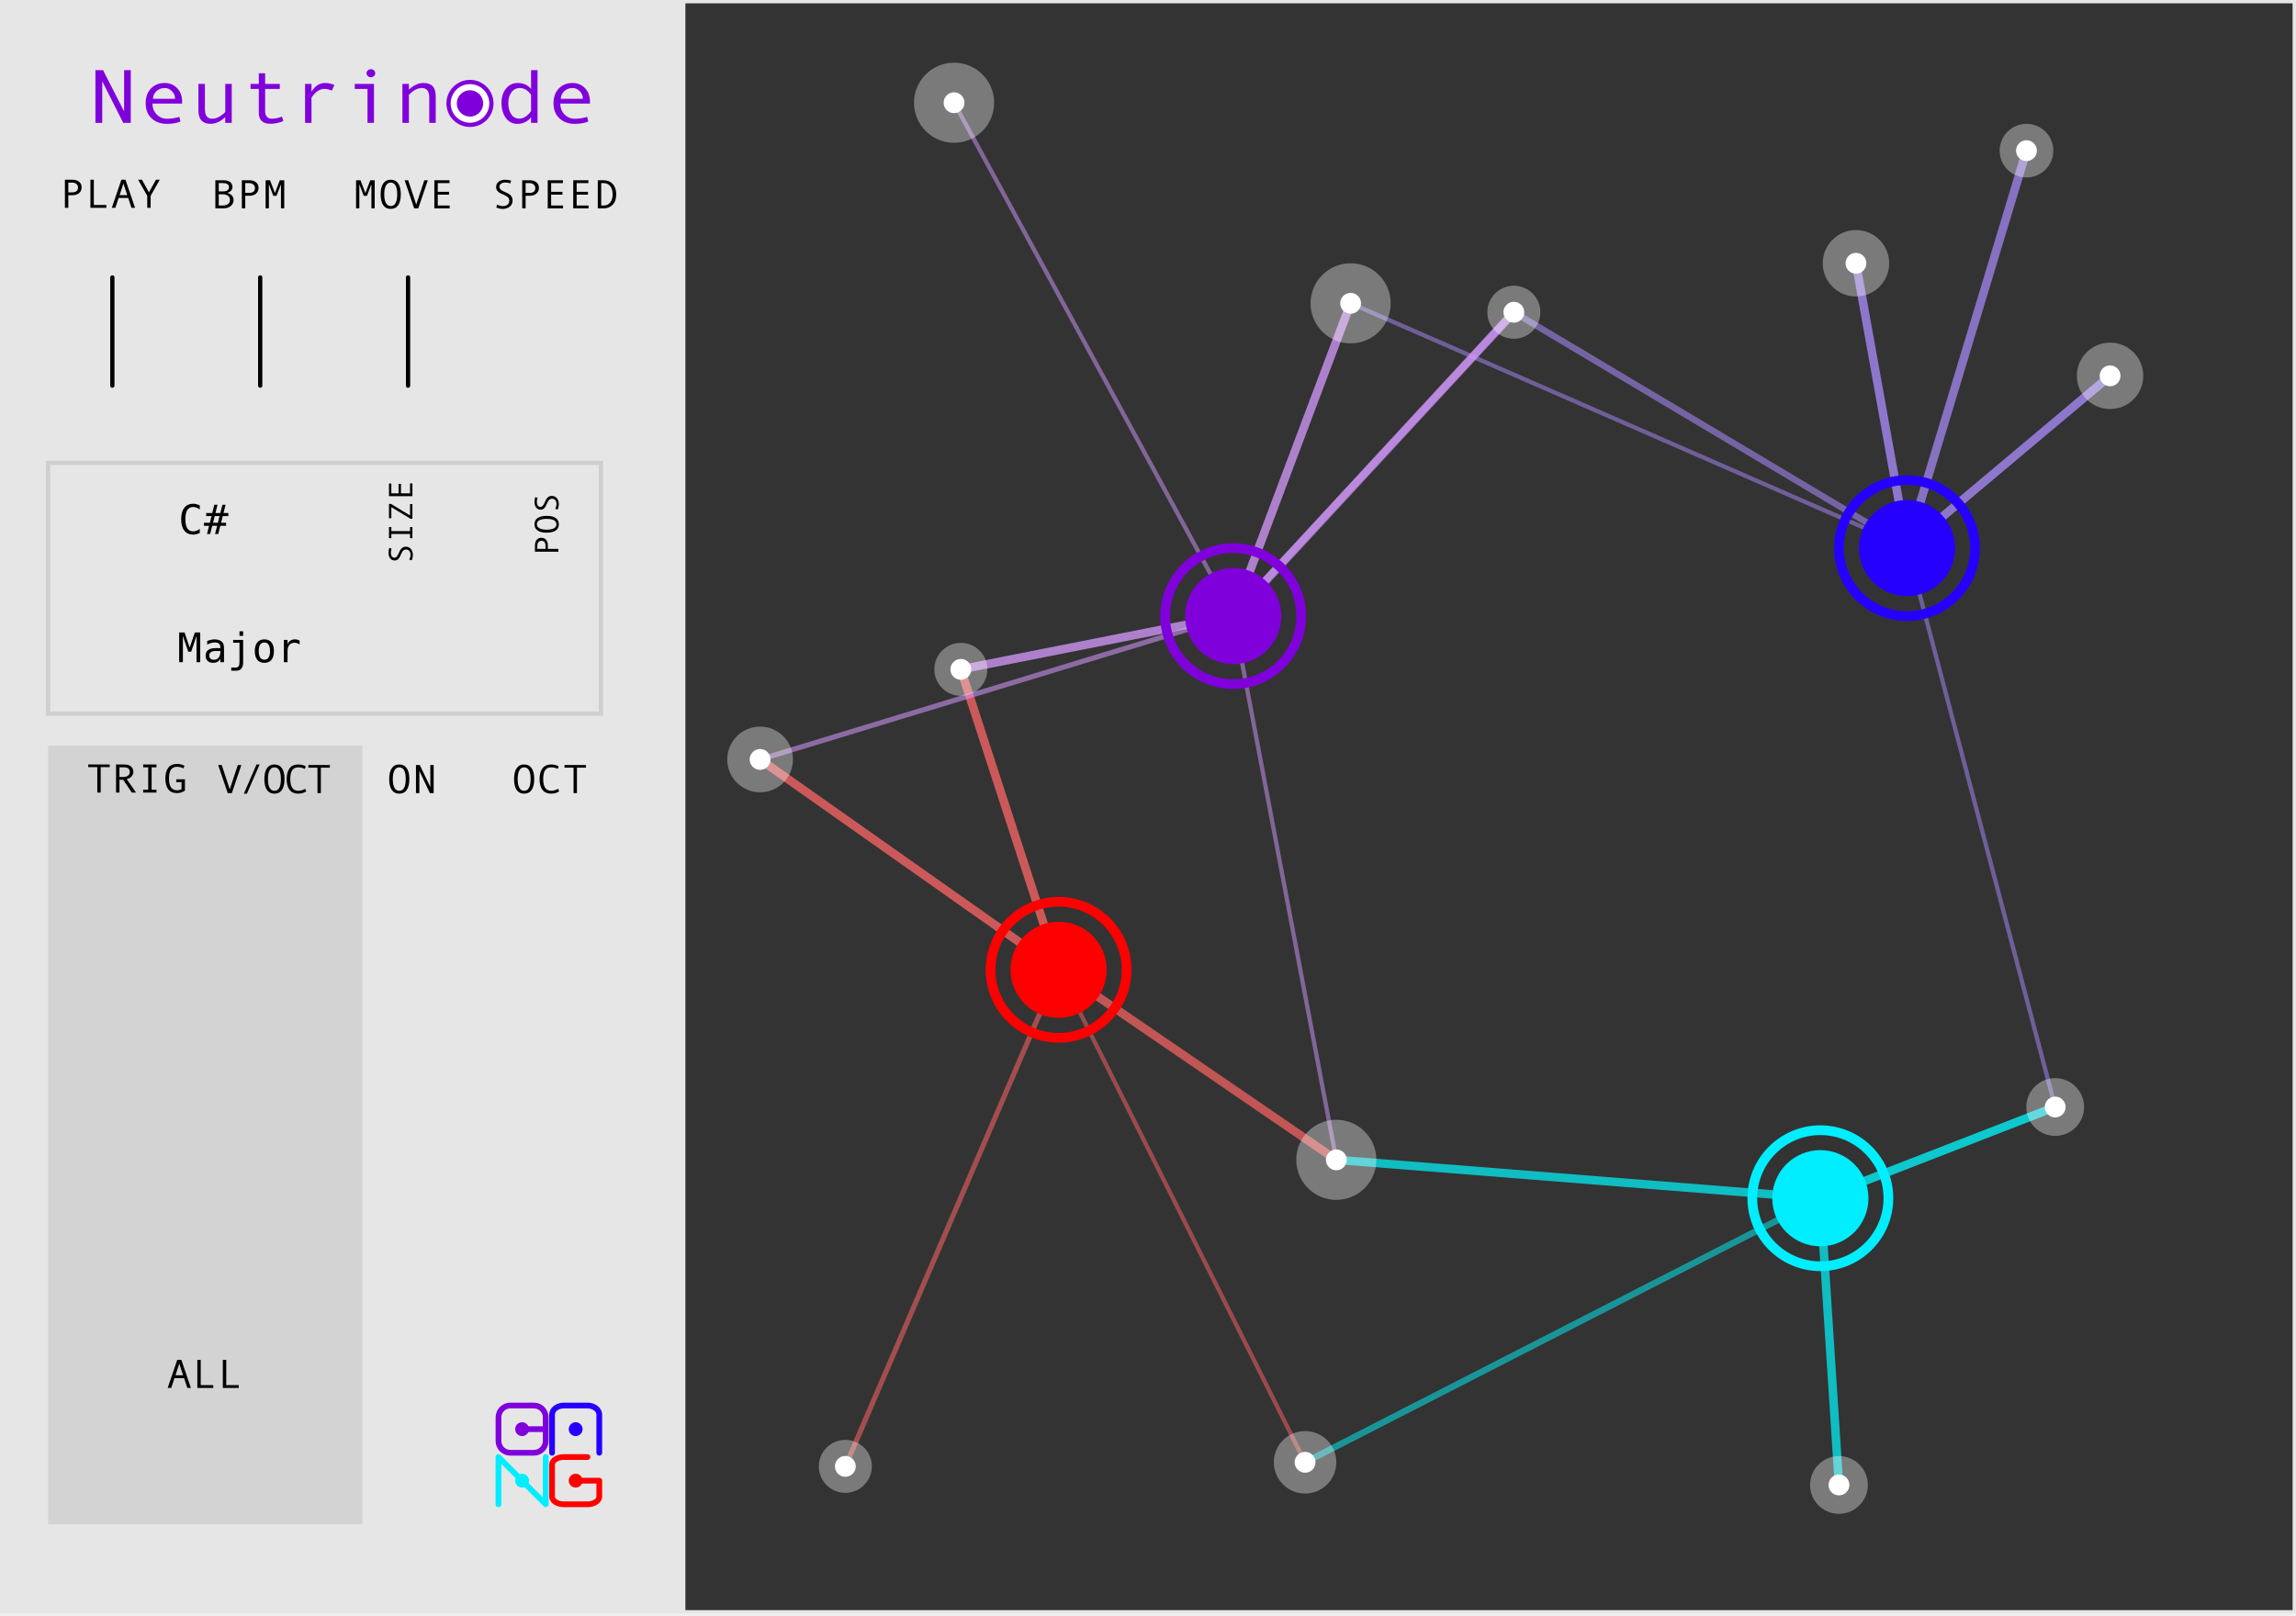
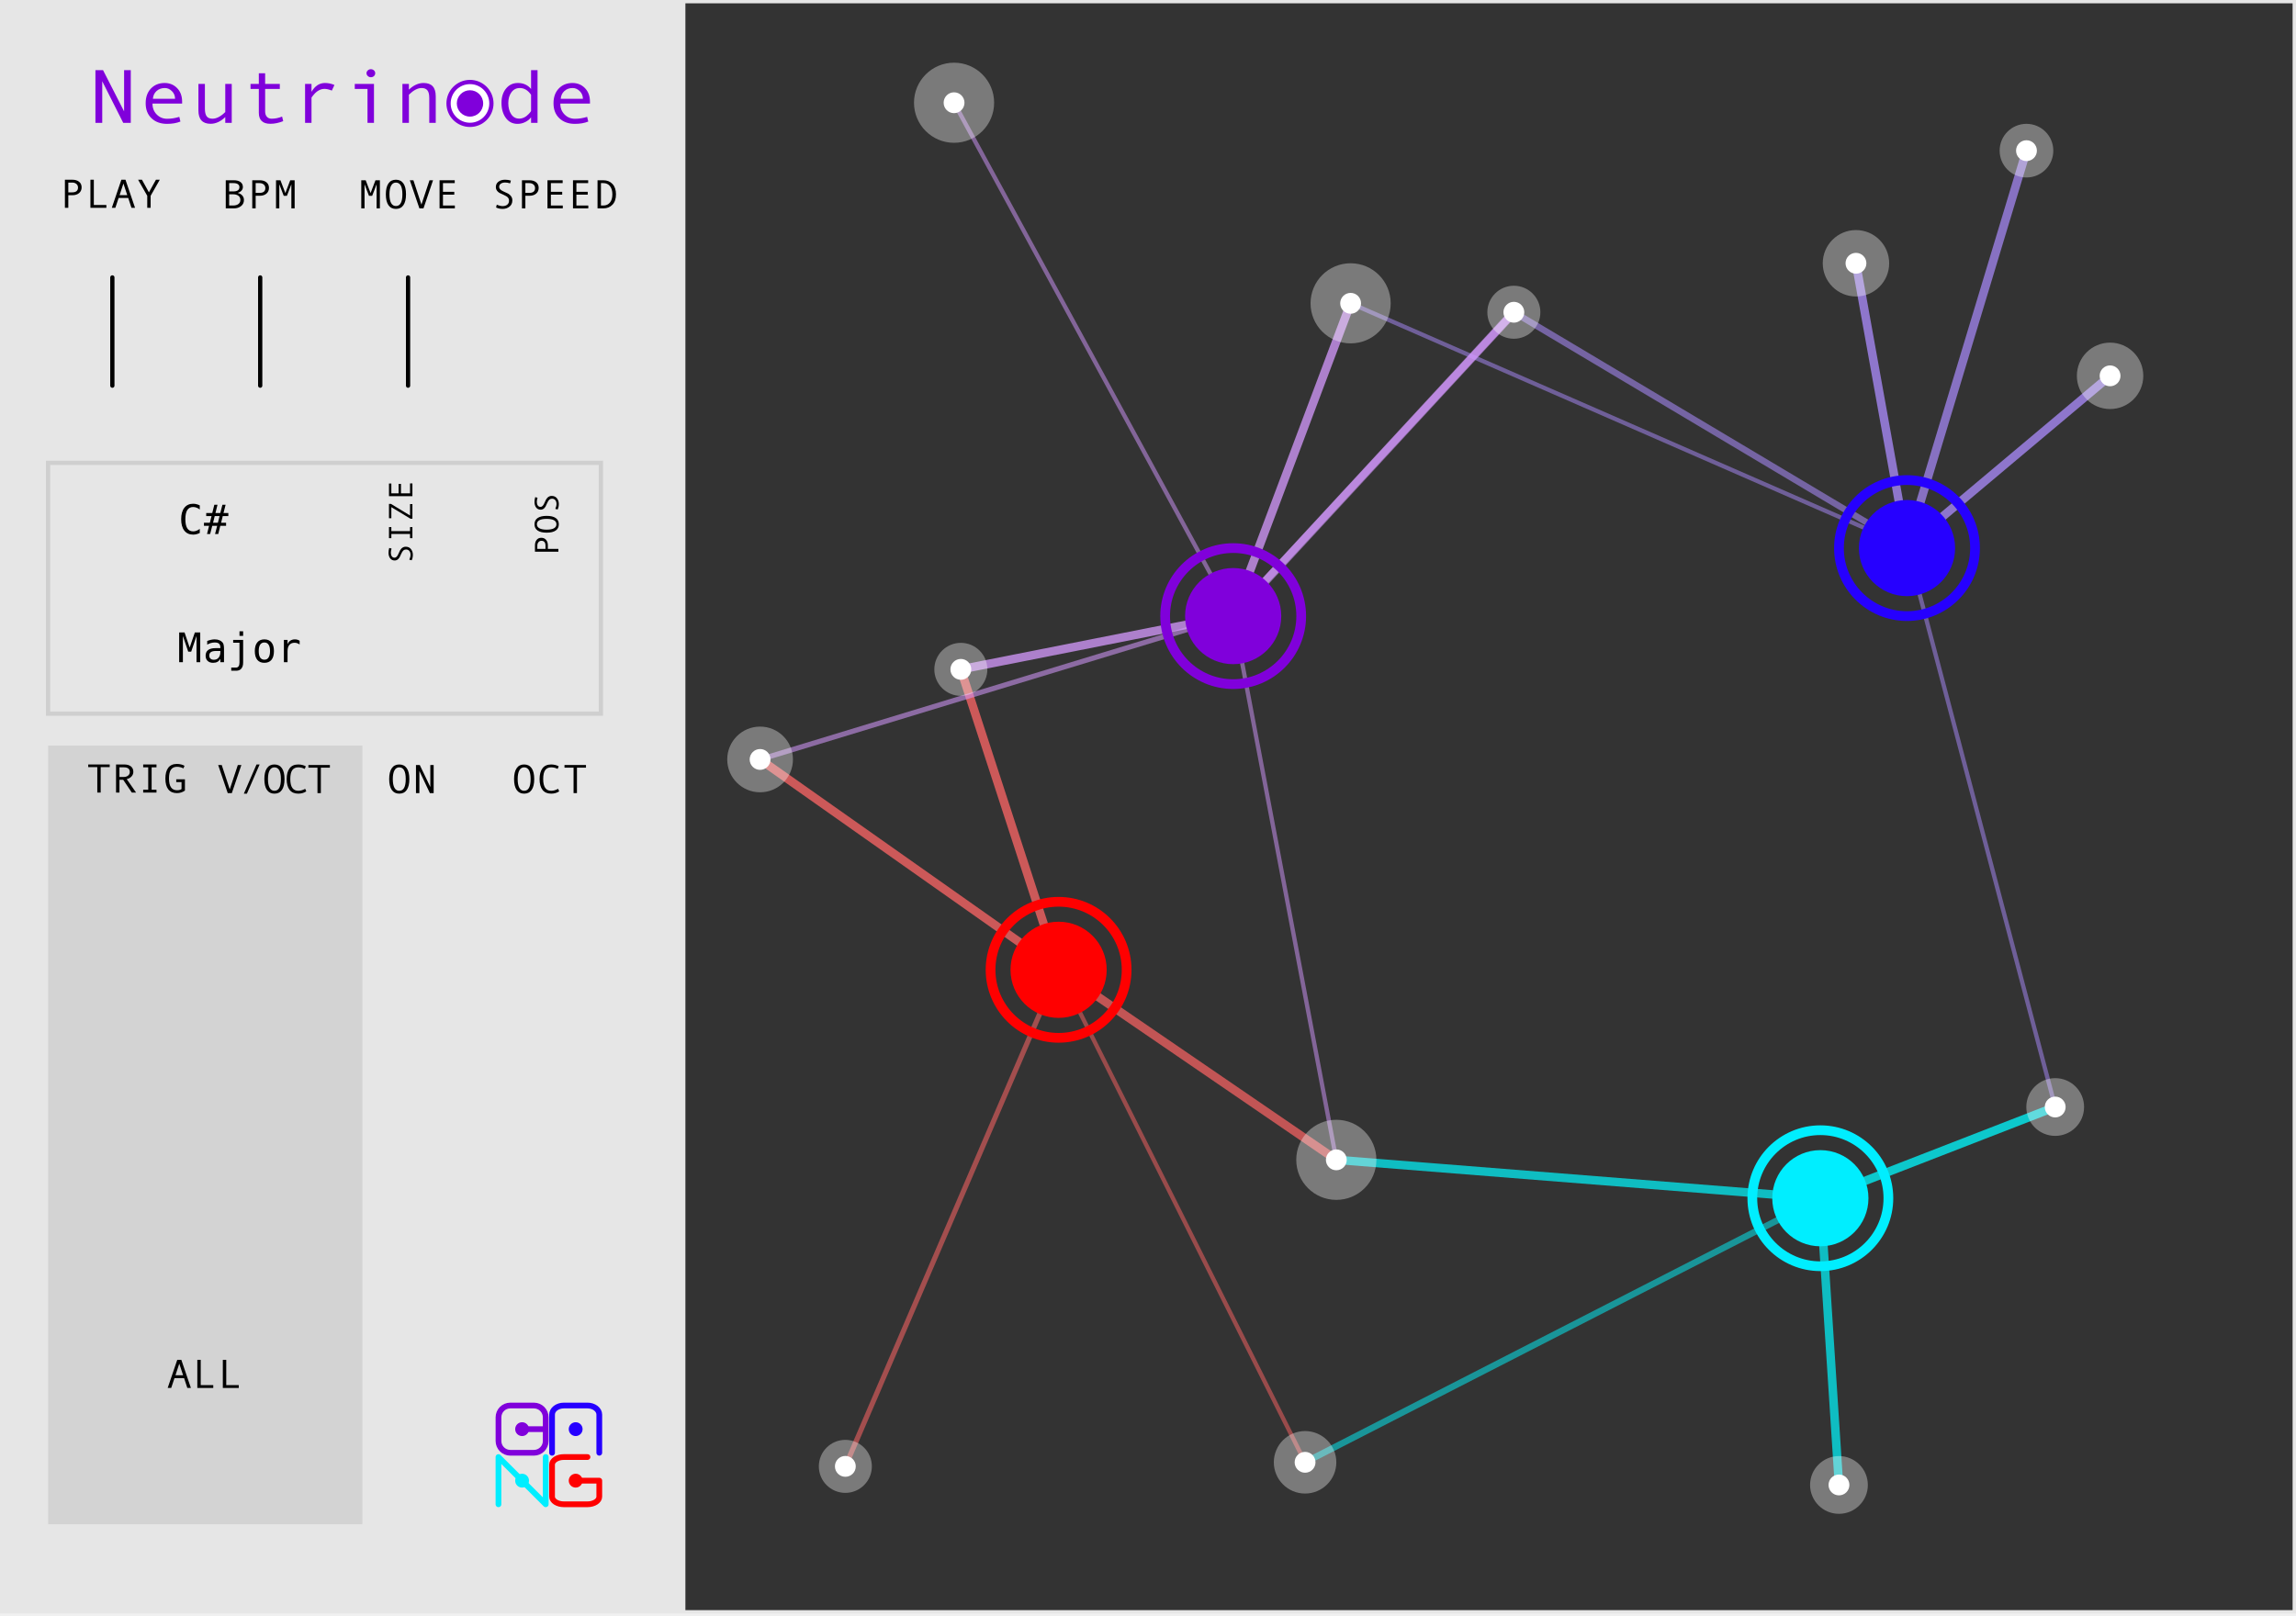
<svg xmlns="http://www.w3.org/2000/svg" width="100%" height="100%" viewBox="0 0 540 380" version="1.1" xml:space="preserve" style="fill-rule:evenodd;clip-rule:evenodd;stroke-linecap:round;stroke-linejoin:round;stroke-miterlimit:1.5;">
  <rect id="Neutrinode" x="0" y="0" width="540" height="379.559" style="fill:none;" />
  <clipPath id="_clip1">
    <rect x="0" y="0" width="540" height="379.559" />
  </clipPath>
  <g clip-path="url(#_clip1)">
    <g id="Layer1">
      <rect id="background" x="-9.15" y="-7.016" width="557.155" height="393.592" style="fill:#e6e6e6;" />
-       <path d="M548.005,-7.016l-557.155,-0l-0,393.591l557.155,0l-0,-393.591Zm-556.155,1l-0,391.591l555.155,0l-0,-391.591l-555.155,-0Z" style="fill:#646464;" />
+       <path d="M548.005,-7.016l-557.155,-0l-0,393.591l557.155,0l-0,-393.591Zm-1,1l-0,391.591c-0,0 -555.155,0 -555.155,0c-0,-21.136 -0,-370.455 -0,-391.591l555.155,-0Z" style="fill:#646464;" />
      <rect id="rect" x="161.2" y="0.78" width="378" height="378" style="fill:#333;" />
      <rect x="11.307" y="175.39" width="73.932" height="183.181" style="fill:#282828;fill-opacity:0.1;" />
      <g>
        <path d="M30.757,28.901l-1.775,-0l-4.937,-9.791l0,9.791l-1.6,-0l0,-12.402l1.786,0l4.956,9.703l-0,-9.703l1.57,0l0,12.402Z" style="fill:#8000db;fill-rule:nonzero;" />
        <path d="M42.835,24.365l-6.975,0c-0,1.038 0.333,1.893 1,2.567c0.666,0.674 1.484,1.011 2.453,1.011c0.924,-0 1.877,-0.15 2.859,-0.449l0.263,1.099c-0.897,0.363 -1.945,0.545 -3.141,0.545c-1.509,-0 -2.725,-0.437 -3.649,-1.31c-0.924,-0.873 -1.385,-2.05 -1.385,-3.533c-0,-1.453 0.414,-2.612 1.244,-3.476c0.829,-0.864 1.9,-1.296 3.214,-1.296c1.171,-0 2.15,0.401 2.937,1.204c0.787,0.803 1.18,1.872 1.18,3.208l0,0.43Zm-1.658,-1.116c-0,-0.715 -0.248,-1.317 -0.742,-1.806c-0.494,-0.489 -1.047,-0.734 -1.658,-0.734c-0.787,0 -1.439,0.235 -1.956,0.703c-0.517,0.469 -0.805,1.081 -0.864,1.837l5.22,0Z" style="fill:#8000db;fill-rule:nonzero;" />
        <path d="M54.503,28.901l-1.522,-0l0,-1.354c-1.092,1.049 -2.244,1.573 -3.453,1.573c-1.906,0 -2.859,-1.04 -2.859,-3.12l0,-6.258l1.522,0l0,5.863c0,0.779 0.137,1.361 0.41,1.744c0.273,0.384 0.735,0.576 1.385,0.576c0.93,0 1.929,-0.521 2.995,-1.564l0,-6.619l1.522,0l0,9.159Z" style="fill:#8000db;fill-rule:nonzero;" />
        <path d="M66.61,28.488c-1.021,0.421 -2.026,0.632 -3.014,0.632c-1.815,0 -2.722,-0.864 -2.722,-2.592l-0,-5.599l-1.952,-0l0,-1.187l1.952,0l-0,-2.504l1.483,-0l-0,2.504l3.453,0l0,1.187l-3.453,-0l-0,5.238c-0,0.557 0.136,0.989 0.409,1.297c0.273,0.307 0.644,0.461 1.112,0.461c0.833,0 1.656,-0.167 2.469,-0.501l0.263,1.064Z" style="fill:#8000db;fill-rule:nonzero;" />
        <path d="M78.659,19.989l-0.615,1.318c-0.67,-0.264 -1.249,-0.396 -1.737,-0.396c-0.448,0 -0.887,0.116 -1.317,0.348c-0.429,0.231 -0.824,0.562 -1.185,0.993c-0.361,0.43 -0.541,0.672 -0.541,0.725l-0,5.924l-1.513,-0l0,-9.159l1.513,0l-0,1.855c0.813,-1.383 1.866,-2.074 3.16,-2.074c0.768,-0 1.513,0.155 2.235,0.466Z" style="fill:#8000db;fill-rule:nonzero;" />
        <path d="M87.214,16.28c0.287,-0 0.531,0.092 0.732,0.276c0.202,0.185 0.303,0.406 0.303,0.664c-0,0.269 -0.1,0.495 -0.298,0.677c-0.198,0.181 -0.444,0.272 -0.737,0.272c-0.266,0 -0.502,-0.095 -0.707,-0.285c-0.205,-0.191 -0.307,-0.412 -0.307,-0.664c-0,-0.252 0.102,-0.472 0.307,-0.659c0.205,-0.188 0.441,-0.281 0.707,-0.281Zm0.742,12.621l-1.522,-0l0,-7.972l-2.995,-0l-0,-1.187l4.517,0l-0,9.159Z" style="fill:#8000db;fill-rule:nonzero;" />
        <path d="M102.482,28.901l-1.522,-0l0,-5.871c0,-0.815 -0.144,-1.405 -0.434,-1.771c-0.289,-0.367 -0.743,-0.55 -1.361,-0.55c-0.93,0 -1.928,0.522 -2.995,1.565l0,6.627l-1.522,-0l0,-9.159l1.522,0l0,1.345c1.093,-1.043 2.244,-1.564 3.454,-1.564c1.906,-0 2.858,1.037 2.858,3.111l0,6.267Z" style="fill:#8000db;fill-rule:nonzero;" />
        <path d="M110.531,19.523c1.398,-0 2.51,0.439 3.336,1.318c0.826,0.879 1.239,2.036 1.239,3.472c0,1.447 -0.413,2.613 -1.239,3.498c-0.826,0.885 -1.938,1.327 -3.336,1.327c-1.405,-0 -2.519,-0.441 -3.341,-1.323c-0.823,-0.882 -1.235,-2.049 -1.235,-3.502c0,-1.442 0.413,-2.6 1.239,-3.476c0.826,-0.876 1.939,-1.314 3.337,-1.314Zm-0,8.42c0.924,-0 1.652,-0.352 2.185,-1.055c0.534,-0.703 0.8,-1.556 0.8,-2.558c0,-1.054 -0.263,-1.922 -0.79,-2.601c-0.527,-0.68 -1.258,-1.02 -2.195,-1.02c-0.943,0 -1.675,0.336 -2.195,1.007c-0.52,0.67 -0.781,1.542 -0.781,2.614c0,1.02 0.264,1.877 0.791,2.571c0.526,0.694 1.255,1.042 2.185,1.042Z" style="fill:#8000db;fill-rule:nonzero;" />
        <path d="M126.423,28.901l-1.522,-0l0,-1.319c-0.312,0.451 -0.759,0.824 -1.341,1.116c-0.582,0.293 -1.195,0.44 -1.839,0.44c-1.164,-0 -2.085,-0.467 -2.761,-1.402c-0.676,-0.934 -1.015,-2.12 -1.015,-3.555c0,-1.342 0.353,-2.454 1.059,-3.336c0.706,-0.881 1.641,-1.322 2.805,-1.322c1.281,-0 2.312,0.468 3.092,1.406l0,-4.43l1.522,0l0,12.402Zm-1.522,-2.804l0,-3.806c-0.728,-1.054 -1.606,-1.582 -2.634,-1.582c-0.839,0 -1.502,0.336 -1.99,1.007c-0.488,0.67 -0.732,1.519 -0.732,2.544c0,1.055 0.23,1.926 0.688,2.615c0.459,0.688 1.088,1.032 1.888,1.032c0.384,0 0.771,-0.093 1.161,-0.281c0.39,-0.187 0.758,-0.469 1.102,-0.844c0.345,-0.375 0.517,-0.603 0.517,-0.685Z" style="fill:#8000db;fill-rule:nonzero;" />
        <path d="M138.755,24.365l-6.976,0c0,1.038 0.334,1.893 1,2.567c0.667,0.674 1.485,1.011 2.454,1.011c0.923,-0 1.876,-0.15 2.858,-0.449l0.264,1.099c-0.898,0.363 -1.945,0.545 -3.142,0.545c-1.509,-0 -2.725,-0.437 -3.648,-1.31c-0.924,-0.873 -1.386,-2.05 -1.386,-3.533c0,-1.453 0.415,-2.612 1.244,-3.476c0.829,-0.864 1.901,-1.296 3.215,-1.296c1.17,-0 2.149,0.401 2.936,1.204c0.787,0.803 1.181,1.872 1.181,3.208l-0,0.43Zm-1.659,-1.116c0,-0.715 -0.247,-1.317 -0.741,-1.806c-0.495,-0.489 -1.047,-0.734 -1.659,-0.734c-0.787,0 -1.439,0.235 -1.956,0.703c-0.517,0.469 -0.805,1.081 -0.863,1.837l5.219,0Z" style="fill:#8000db;fill-rule:nonzero;" />
        <g id="TinyPurpleButton">
          <circle id="PurpleButton" cx="110.536" cy="24.33" r="5.04" style="fill:#fff;stroke:#8000db;stroke-width:1px;" />
          <circle id="PurpleButton1" cx="110.536" cy="24.33" r="3.1" style="fill:#8000db;" />
        </g>
      </g>
      <g>
        <path d="M93.902,179.84c0.771,-0 1.36,0.293 1.765,0.878c0.405,0.586 0.608,1.438 0.608,2.556c-0,1.113 -0.202,1.962 -0.606,2.549c-0.403,0.588 -0.992,0.881 -1.767,0.881c-0.768,0 -1.355,-0.292 -1.76,-0.878c-0.406,-0.586 -0.608,-1.436 -0.608,-2.552c-0,-1.115 0.202,-1.966 0.605,-2.553c0.404,-0.587 0.991,-0.881 1.763,-0.881Zm-0,6.19c1.015,-0 1.523,-0.919 1.523,-2.756c0,-1.839 -0.508,-2.759 -1.523,-2.759c-0.495,-0 -0.872,0.238 -1.131,0.714c-0.258,0.477 -0.388,1.158 -0.388,2.045c0,0.897 0.129,1.58 0.386,2.05c0.257,0.471 0.635,0.706 1.133,0.706Z" style="fill-rule:nonzero;" />
        <path d="M101.993,186.578l-0.889,-0l-2.471,-5.22l0,5.22l-0.8,-0l-0,-6.612l0.893,0l2.481,5.173l-0,-5.173l0.786,0l-0,6.612Z" style="fill-rule:nonzero;" />
      </g>
      <g>
        <path d="M44.899,326.513l-0.839,-0l-0.762,-2.315l-2.261,0l-0.771,2.315l-0.83,-0l2.251,-6.611l0.961,-0l2.251,6.611Zm-1.831,-2.985l-0.903,-2.736l-0.898,2.736l1.801,0Z" style="fill-rule:nonzero;" />
        <path d="M50.158,326.513l-3.75,-0l0,-6.611l0.801,-0l-0,5.941l2.949,-0l0,0.67Z" style="fill-rule:nonzero;" />
        <path d="M56.159,326.513l-3.75,-0l0,-6.611l0.801,-0l-0,5.941l2.949,-0l0,0.67Z" style="fill-rule:nonzero;" />
      </g>
      <g>
        <path d="M123.272,179.84c0.771,-0 1.36,0.293 1.765,0.878c0.405,0.586 0.608,1.438 0.608,2.556c-0,1.113 -0.202,1.962 -0.606,2.549c-0.403,0.588 -0.993,0.881 -1.767,0.881c-0.769,0 -1.355,-0.292 -1.761,-0.878c-0.405,-0.586 -0.607,-1.436 -0.607,-2.552c-0,-1.115 0.201,-1.966 0.605,-2.553c0.404,-0.587 0.991,-0.881 1.763,-0.881Zm-0,6.19c1.015,-0 1.523,-0.919 1.523,-2.756c0,-1.839 -0.508,-2.759 -1.523,-2.759c-0.495,-0 -0.872,0.238 -1.131,0.714c-0.258,0.477 -0.388,1.158 -0.388,2.045c0,0.897 0.129,1.58 0.386,2.05c0.257,0.471 0.635,0.706 1.133,0.706Z" style="fill-rule:nonzero;" />
        <path d="M131.514,186.166c-0.54,0.359 -1.167,0.538 -1.88,0.538c-0.892,0 -1.57,-0.293 -2.034,-0.881c-0.464,-0.587 -0.695,-1.436 -0.695,-2.549c-0,-1.074 0.224,-1.915 0.673,-2.523c0.45,-0.607 1.135,-0.911 2.056,-0.911c0.332,-0 0.661,0.04 0.986,0.122c0.326,0.081 0.588,0.189 0.786,0.323l-0.263,0.604c-0.459,-0.249 -0.962,-0.374 -1.509,-0.374c-0.635,-0 -1.107,0.221 -1.416,0.663c-0.309,0.442 -0.464,1.141 -0.464,2.096c0,1.837 0.627,2.756 1.88,2.756c0.531,-0 1.074,-0.157 1.631,-0.469l0.249,0.605Z" style="fill-rule:nonzero;" />
        <path d="M137.818,180.59l-2.124,-0l-0,5.988l-0.796,-0l-0,-5.988l-2.134,-0l-0,-0.624l5.054,0l-0,0.624Z" style="fill-rule:nonzero;" />
      </g>
      <g>
-         <path d="M53.457,45.39c0.459,0.103 0.819,0.303 1.079,0.6c0.261,0.296 0.391,0.649 0.391,1.059c-0,0.599 -0.227,1.077 -0.681,1.433c-0.454,0.357 -1,0.535 -1.638,0.535l-1.958,-0l-0,-6.612l1.909,0c0.664,0 1.183,0.14 1.557,0.42c0.375,0.279 0.562,0.673 0.562,1.183c-0,0.312 -0.108,0.59 -0.325,0.834c-0.216,0.243 -0.515,0.42 -0.896,0.529l0,0.019Zm-2.007,-0.356l0.938,-0c0.98,-0 1.47,-0.336 1.47,-1.008c-0,-0.306 -0.121,-0.541 -0.362,-0.705c-0.241,-0.164 -0.594,-0.246 -1.059,-0.246l-0.987,0l0,1.959Zm0,3.313l0.909,-0c0.53,-0 0.951,-0.116 1.262,-0.347c0.311,-0.231 0.466,-0.548 0.466,-0.951c0,-0.428 -0.153,-0.759 -0.459,-0.994c-0.306,-0.234 -0.749,-0.351 -1.328,-0.351l-0.85,-0l0,2.643Z" style="fill-rule:nonzero;" />
-         <path d="M56.88,42.405l1.748,0c0.661,0 1.19,0.159 1.587,0.478c0.397,0.319 0.596,0.758 0.596,1.317c-0,0.562 -0.198,1.011 -0.594,1.347c-0.395,0.336 -0.913,0.504 -1.555,0.504l-0.981,-0l-0,2.966l-0.801,-0l0,-6.612Zm0.801,2.976l0.869,-0c0.941,-0 1.411,-0.378 1.411,-1.134c0,-0.35 -0.128,-0.633 -0.383,-0.848c-0.256,-0.216 -0.585,-0.324 -0.989,-0.324l-0.908,0l-0,2.306Z" style="fill-rule:nonzero;" />
-         <path d="M66.851,49.017l-0.772,-0l0,-5.67l-1.04,2.713l-0.757,-0l-1.04,-2.713l0,5.67l-0.771,-0l-0,-6.612l1.04,0l1.152,3.013l1.148,-3.013l1.04,0l-0,6.612Z" style="fill-rule:nonzero;" />
+         <path d="M55.905,45.39c0.459,0.103 0.819,0.303 1.079,0.6c0.261,0.296 0.391,0.649 0.391,1.059c0,0.599 -0.227,1.077 -0.681,1.433c-0.454,0.357 -1,0.535 -1.638,0.535l-1.958,-0l-0,-6.612l1.909,0c0.664,0 1.183,0.14 1.557,0.42c0.375,0.279 0.562,0.673 0.562,1.183c0,0.312 -0.108,0.59 -0.325,0.834c-0.216,0.243 -0.515,0.42 -0.896,0.529l0,0.019Zm-2.007,-0.356l0.938,-0c0.98,-0 1.47,-0.336 1.47,-1.008c-0,-0.306 -0.121,-0.541 -0.362,-0.705c-0.241,-0.164 -0.594,-0.246 -1.059,-0.246l-0.987,0l0,1.959Zm0,3.313l0.909,-0c0.53,-0 0.951,-0.116 1.262,-0.347c0.311,-0.231 0.466,-0.548 0.466,-0.951c0,-0.428 -0.153,-0.759 -0.459,-0.994c-0.306,-0.234 -0.748,-0.351 -1.328,-0.351l-0.85,-0l0,2.643Z" style="fill-rule:nonzero;" />
+         <path d="M59.328,42.405l1.748,0c0.661,0 1.19,0.159 1.587,0.478c0.397,0.319 0.596,0.758 0.596,1.317c-0,0.562 -0.198,1.011 -0.593,1.347c-0.396,0.336 -0.914,0.504 -1.556,0.504l-0.981,-0l-0,2.966l-0.801,-0l0,-6.612Zm0.801,2.976l0.869,-0c0.941,-0 1.411,-0.378 1.411,-1.134c0,-0.35 -0.128,-0.633 -0.383,-0.848c-0.256,-0.216 -0.585,-0.324 -0.989,-0.324l-0.908,0l-0,2.306Z" style="fill-rule:nonzero;" />
+         <path d="M69.299,49.017l-0.772,-0l0,-5.67l-1.04,2.713l-0.756,-0l-1.041,-2.713l0,5.67l-0.771,-0l-0,-6.612l1.04,0l1.152,3.013l1.148,-3.013l1.04,0l-0,6.612Z" style="fill-rule:nonzero;" />
      </g>
      <g>
        <path d="M15.267,42.279l1.748,-0c0.66,-0 1.189,0.159 1.587,0.478c0.397,0.318 0.595,0.757 0.595,1.316c0,0.563 -0.198,1.012 -0.593,1.347c-0.396,0.336 -0.914,0.504 -1.555,0.504l-0.982,0l0,2.966l-0.8,0l-0,-6.611Zm0.8,2.975l0.869,0c0.941,0 1.412,-0.378 1.412,-1.134c-0,-0.35 -0.128,-0.632 -0.384,-0.848c-0.255,-0.216 -0.585,-0.323 -0.988,-0.323l-0.909,-0l0,2.305Z" style="fill-rule:nonzero;" />
        <path d="M25.018,48.89l-3.75,0l-0,-6.611l0.8,-0l0,5.941l2.95,0l-0,0.67Z" style="fill-rule:nonzero;" />
        <path d="M31.761,48.89l-0.84,0l-0.762,-2.315l-2.261,0l-0.771,2.315l-0.83,0l2.251,-6.611l0.962,-0l2.251,6.611Zm-1.831,-2.985l-0.904,-2.736l-0.898,2.736l1.802,0Z" style="fill-rule:nonzero;" />
        <path d="M37.581,42.279l-2.153,3.781l-0,2.83l-0.796,0l-0,-2.83l-2.154,-3.781l0.904,-0l1.645,2.975l1.651,-2.975l0.903,-0Z" style="fill-rule:nonzero;" />
      </g>
      <text x="41.953px" y="125.629px" style="font-family:'AndaleMono', 'Andale Mono', monospace;font-size:9.596px;">C<tspan x="47.954px " y="125.629px ">#</tspan>
      </text>
      <text x="41.734px" y="155.788px" style="font-family:'AndaleMono', 'Andale Mono', monospace;font-size:9.596px;">M<tspan x="47.735px 53.736px 59.737px 65.737px " y="155.788px 155.788px 155.788px 155.788px ">ajor</tspan>
      </text>
      <g>
-         <path d="M120.037,43.136c-0.41,-0.134 -0.799,-0.201 -1.167,-0.201c-0.417,-0 -0.756,0.091 -1.018,0.274c-0.262,0.182 -0.393,0.443 -0.393,0.78c-0,0.4 0.343,0.751 1.03,1.054c0.508,0.225 0.844,0.381 1.008,0.469c0.165,0.087 0.331,0.207 0.501,0.361c0.169,0.153 0.305,0.333 0.407,0.541c0.103,0.207 0.154,0.441 0.154,0.7c0,0.644 -0.225,1.143 -0.676,1.497c-0.451,0.355 -0.982,0.532 -1.594,0.532c-0.593,0 -1.112,-0.112 -1.558,-0.337l0.166,-0.661c0.524,0.228 0.982,0.342 1.372,0.342c0.456,0 0.821,-0.113 1.096,-0.34c0.275,-0.226 0.413,-0.538 0.413,-0.934c0,-0.294 -0.09,-0.543 -0.269,-0.748c-0.179,-0.204 -0.509,-0.413 -0.991,-0.625c-0.495,-0.219 -0.814,-0.368 -0.959,-0.448c-0.145,-0.079 -0.289,-0.19 -0.432,-0.33c-0.144,-0.141 -0.254,-0.298 -0.332,-0.473c-0.079,-0.175 -0.118,-0.366 -0.118,-0.572c0,-0.547 0.206,-0.973 0.616,-1.279c0.41,-0.306 0.929,-0.459 1.557,-0.459c0.459,-0 0.915,0.067 1.367,0.201l-0.18,0.656Z" style="fill-rule:nonzero;" />
-         <path d="M122.82,42.405l1.748,0c0.661,0 1.19,0.159 1.587,0.478c0.397,0.319 0.596,0.758 0.596,1.317c-0,0.562 -0.198,1.011 -0.594,1.347c-0.395,0.336 -0.913,0.504 -1.555,0.504l-0.981,-0l-0,2.966l-0.801,-0l0,-6.612Zm0.801,2.976l0.869,-0c0.941,-0 1.411,-0.378 1.411,-1.134c0,-0.35 -0.128,-0.633 -0.383,-0.848c-0.256,-0.216 -0.585,-0.324 -0.989,-0.324l-0.908,0l-0,2.306Z" style="fill-rule:nonzero;" />
-         <path d="M132.42,49.017l-3.599,-0l-0,-6.612l3.569,0l0,0.67l-2.768,0l-0,2.048l2.661,-0l-0,0.67l-2.661,-0l-0,2.554l2.798,-0l-0,0.67Z" style="fill-rule:nonzero;" />
-         <path d="M138.421,49.017l-3.599,-0l-0,-6.612l3.569,0l0,0.67l-2.768,0l-0,2.048l2.661,-0l-0,0.67l-2.661,-0l-0,2.554l2.798,-0l-0,0.67Z" style="fill-rule:nonzero;" />
-         <path d="M140.593,42.405l1.358,0c0.902,0 1.624,0.295 2.168,0.883c0.543,0.589 0.815,1.397 0.815,2.425c0,1.05 -0.276,1.863 -0.827,2.439c-0.552,0.576 -1.259,0.865 -2.122,0.865l-1.392,-0l0,-6.612Zm0.801,5.942l0.567,-0c0.654,-0 1.172,-0.233 1.552,-0.699c0.381,-0.465 0.572,-1.11 0.572,-1.935c-0,-0.818 -0.192,-1.462 -0.574,-1.933c-0.383,-0.47 -0.899,-0.705 -1.55,-0.705l-0.567,0l0,5.272Z" style="fill-rule:nonzero;" />
-       </g>
-       <g>
-         <path d="M88.123,49.017l-0.772,-0l0,-5.67l-1.04,2.713l-0.757,-0l-1.04,-2.713l0,5.67l-0.771,-0l-0,-6.612l1.04,0l1.152,3.013l1.148,-3.013l1.04,0l-0,6.612Z" style="fill-rule:nonzero;" />
-         <path d="M91.892,42.279c0.772,-0 1.36,0.292 1.765,0.878c0.406,0.586 0.608,1.438 0.608,2.556c0,1.112 -0.202,1.962 -0.605,2.549c-0.404,0.587 -0.993,0.881 -1.768,0.881c-0.768,0 -1.355,-0.293 -1.76,-0.878c-0.405,-0.586 -0.608,-1.437 -0.608,-2.552c0,-1.115 0.202,-1.966 0.606,-2.553c0.403,-0.588 0.991,-0.881 1.762,-0.881Zm0,6.189c1.016,0 1.524,-0.918 1.524,-2.755c-0,-1.84 -0.508,-2.76 -1.524,-2.76c-0.495,0 -0.871,0.239 -1.13,0.715c-0.259,0.476 -0.388,1.158 -0.388,2.045c-0,0.897 0.128,1.58 0.385,2.05c0.258,0.47 0.635,0.705 1.133,0.705Z" style="fill-rule:nonzero;" />
-         <path d="M100.623,42.405l-2.246,6.612l-0.962,-0l-2.251,-6.612l0.84,0l1.889,5.721l1.9,-5.721l0.83,0Z" style="fill-rule:nonzero;" />
-         <path d="M105.755,49.017l-3.599,-0l-0,-6.612l3.569,0l0,0.67l-2.768,0l-0,2.048l2.661,-0l-0,0.67l-2.661,-0l-0,2.554l2.798,-0l-0,0.67Z" style="fill-rule:nonzero;" />
+         <path d="M119.978,43.136c-0.41,-0.134 -0.799,-0.201 -1.167,-0.201c-0.416,-0 -0.756,0.091 -1.018,0.274c-0.262,0.182 -0.393,0.443 -0.393,0.78c0,0.4 0.344,0.751 1.03,1.054c0.508,0.225 0.844,0.381 1.009,0.469c0.164,0.087 0.331,0.207 0.5,0.361c0.169,0.153 0.305,0.333 0.408,0.541c0.102,0.207 0.154,0.441 0.154,0.7c-0,0.644 -0.226,1.143 -0.677,1.497c-0.45,0.355 -0.982,0.532 -1.594,0.532c-0.592,0 -1.111,-0.112 -1.557,-0.337l0.166,-0.661c0.524,0.228 0.981,0.342 1.372,0.342c0.455,0 0.821,-0.113 1.096,-0.34c0.275,-0.226 0.412,-0.538 0.412,-0.934c0,-0.294 -0.089,-0.543 -0.268,-0.748c-0.179,-0.204 -0.51,-0.413 -0.991,-0.625c-0.495,-0.219 -0.815,-0.368 -0.96,-0.448c-0.145,-0.079 -0.289,-0.19 -0.432,-0.33c-0.143,-0.141 -0.254,-0.298 -0.332,-0.473c-0.078,-0.175 -0.117,-0.366 -0.117,-0.572c-0,-0.547 0.205,-0.973 0.615,-1.279c0.41,-0.306 0.929,-0.459 1.558,-0.459c0.459,-0 0.914,0.067 1.367,0.201l-0.181,0.656Z" style="fill-rule:nonzero;" />
+         <path d="M122.761,42.405l1.748,0c0.661,0 1.19,0.159 1.587,0.478c0.398,0.319 0.596,0.758 0.596,1.317c0,0.562 -0.198,1.011 -0.593,1.347c-0.396,0.336 -0.914,0.504 -1.555,0.504l-0.982,-0l0,2.966l-0.801,-0l0,-6.612Zm0.801,2.976l0.869,-0c0.941,-0 1.411,-0.378 1.411,-1.134c0,-0.35 -0.127,-0.633 -0.383,-0.848c-0.255,-0.216 -0.585,-0.324 -0.989,-0.324l-0.908,0l0,2.306Z" style="fill-rule:nonzero;" />
+         <path d="M132.361,49.017l-3.599,-0l0,-6.612l3.57,0l-0,0.67l-2.769,0l0,2.048l2.661,-0l0,0.67l-2.661,-0l0,2.554l2.798,-0l0,0.67Z" style="fill-rule:nonzero;" />
+         <path d="M138.362,49.017l-3.599,-0l0,-6.612l3.57,0l-0,0.67l-2.769,0l0,2.048l2.661,-0l0,0.67l-2.661,-0l0,2.554l2.798,-0l-0,0.67Z" style="fill-rule:nonzero;" />
+         <path d="M140.535,42.405l1.357,0c0.902,0 1.625,0.295 2.168,0.883c0.544,0.589 0.816,1.397 0.816,2.425c-0,1.05 -0.276,1.863 -0.828,2.439c-0.552,0.576 -1.259,0.865 -2.122,0.865l-1.391,-0l-0,-6.612Zm0.801,5.942l0.566,-0c0.654,-0 1.172,-0.233 1.553,-0.699c0.381,-0.465 0.571,-1.11 0.571,-1.935c0,-0.818 -0.191,-1.462 -0.574,-1.933c-0.382,-0.47 -0.899,-0.705 -1.55,-0.705l-0.566,0l-0,5.272Z" style="fill-rule:nonzero;" />
+       </g>
+       <g>
+         <path d="M89.347,49.017l-0.772,-0l0,-5.67l-1.04,2.713l-0.757,-0l-1.04,-2.713l0,5.67l-0.771,-0l-0,-6.612l1.04,0l1.152,3.013l1.148,-3.013l1.04,0l-0,6.612Z" style="fill-rule:nonzero;" />
+         <path d="M93.116,42.279c0.772,-0 1.36,0.292 1.765,0.878c0.406,0.586 0.608,1.438 0.608,2.556c0,1.112 -0.201,1.962 -0.605,2.549c-0.404,0.587 -0.993,0.881 -1.768,0.881c-0.768,0 -1.355,-0.293 -1.76,-0.878c-0.405,-0.586 -0.608,-1.437 -0.608,-2.552c0,-1.115 0.202,-1.966 0.606,-2.553c0.403,-0.588 0.991,-0.881 1.762,-0.881Zm0,6.189c1.016,0 1.524,-0.918 1.524,-2.755c-0,-1.84 -0.508,-2.76 -1.524,-2.76c-0.494,0 -0.871,0.239 -1.13,0.715c-0.259,0.476 -0.388,1.158 -0.388,2.045c-0,0.897 0.128,1.58 0.386,2.05c0.257,0.47 0.634,0.705 1.132,0.705Z" style="fill-rule:nonzero;" />
+         <path d="M101.847,42.405l-2.246,6.612l-0.962,-0l-2.251,-6.612l0.84,0l1.889,5.721l1.9,-5.721l0.83,0Z" style="fill-rule:nonzero;" />
+         <path d="M106.979,49.017l-3.599,-0l-0,-6.612l3.569,0l0,0.67l-2.768,0l-0,2.048l2.661,-0l-0,0.67l-2.661,-0l-0,2.554l2.798,-0l-0,0.67Z" style="fill-rule:nonzero;" />
      </g>
      <g>
        <path d="M56.769,179.966l-2.246,6.612l-0.962,-0l-2.251,-6.612l0.84,0l1.889,5.722l1.9,-5.722l0.83,0Z" style="fill-rule:nonzero;" />
        <path d="M61.063,179.84l-2.993,6.864l-0.718,0l2.978,-6.864l0.733,-0Z" style="fill-rule:nonzero;" />
        <path d="M64.541,179.84c0.772,-0 1.36,0.293 1.765,0.878c0.406,0.586 0.608,1.438 0.608,2.556c0,1.113 -0.201,1.962 -0.605,2.549c-0.404,0.588 -0.993,0.881 -1.768,0.881c-0.768,0 -1.355,-0.292 -1.76,-0.878c-0.405,-0.586 -0.608,-1.436 -0.608,-2.552c0,-1.115 0.202,-1.966 0.606,-2.553c0.403,-0.587 0.991,-0.881 1.762,-0.881Zm0,6.19c1.016,-0 1.524,-0.919 1.524,-2.756c-0,-1.839 -0.508,-2.759 -1.524,-2.759c-0.494,-0 -0.871,0.238 -1.13,0.714c-0.259,0.477 -0.388,1.158 -0.388,2.045c-0,0.897 0.128,1.58 0.385,2.05c0.258,0.471 0.635,0.706 1.133,0.706Z" style="fill-rule:nonzero;" />
        <path d="M72.033,186.166c-0.54,0.359 -1.167,0.538 -1.879,0.538c-0.892,0 -1.57,-0.293 -2.034,-0.881c-0.464,-0.587 -0.696,-1.436 -0.696,-2.549c0,-1.074 0.225,-1.915 0.674,-2.523c0.449,-0.607 1.134,-0.911 2.056,-0.911c0.332,-0 0.66,0.04 0.986,0.122c0.325,0.081 0.587,0.189 0.786,0.323l-0.264,0.604c-0.459,-0.249 -0.962,-0.374 -1.508,-0.374c-0.635,-0 -1.107,0.221 -1.416,0.663c-0.31,0.442 -0.464,1.141 -0.464,2.096c-0,1.837 0.626,2.756 1.88,2.756c0.53,-0 1.074,-0.157 1.63,-0.469l0.249,0.605Z" style="fill-rule:nonzero;" />
        <path d="M77.587,180.59l-2.124,-0l0,5.988l-0.796,-0l0,-5.988l-2.134,-0l0,-0.624l5.054,0l0,0.624Z" style="fill-rule:nonzero;" />
      </g>
      <g id="logo">
        <g>
          <circle cx="122.794" cy="336.204" r="1.627" style="fill:#8000db;" />
          <path d="M122.794,336.204l5.554,0" style="fill:none;stroke:#8000db;stroke-width:1.35px;stroke-linecap:butt;stroke-linejoin:miter;" />
          <path d="M128.348,333.424c-0,-1.533 -1.244,-2.777 -2.777,-2.777l-5.554,-0c-1.533,-0 -2.777,1.244 -2.777,2.777l0,5.56c0,1.533 1.244,2.777 2.777,2.777l5.554,0c1.533,0 2.777,-1.244 2.777,-2.777l-0,-5.56Z" style="fill:none;stroke:#8000db;stroke-width:1.35px;stroke-linecap:butt;stroke-miterlimit:3;" />
        </g>
        <g>
          <circle cx="135.392" cy="348.321" r="1.627" style="fill:#f00;" />
          <path d="M138.169,342.764l-5.554,-0c-1.533,-0 -2.777,0.802 -2.777,1.79l-0,7.535c-0,0.988 1.244,1.789 2.777,1.789l5.554,0c1.532,0 2.777,-0.801 2.777,-1.789l-0,-3.768l-5.554,0" style="fill:none;stroke:#f00;stroke-width:1.35px;stroke-miterlimit:3;" />
        </g>
        <g>
          <circle cx="135.392" cy="336.204" r="1.627" style="fill:#2600ff;" />
          <path d="M140.946,341.761l-0,-8.981c-0,-1.177 -1.245,-2.133 -2.777,-2.133l-5.554,-0c-1.533,-0 -2.777,0.956 -2.777,2.133l-0,8.981" style="fill:none;stroke:#2600ff;stroke-width:1.35px;stroke-miterlimit:3;" />
        </g>
        <g>
          <circle cx="122.791" cy="348.321" r="1.627" style="fill:#0ef;" />
          <path d="M117.233,353.878l0,-11.114l11.115,11.114l-0,-11.114" style="fill:none;stroke:#0ef;stroke-width:1.35px;" />
        </g>
      </g>
      <path d="M26.424,90.726l-0,-25.461" style="fill:none;stroke:#000;stroke-width:1px;" />
      <path d="M61.198,65.265l0,25.461" style="fill:none;stroke:#000;stroke-width:1px;" />
      <path d="M95.973,65.265l-0,25.461" style="fill:none;stroke:#000;stroke-width:1px;" />
      <rect x="11.307" y="108.878" width="130.02" height="59.007" style="fill:none;stroke:#000;stroke-opacity:0.1;stroke-width:1px;stroke-linecap:butt;stroke-linejoin:miter;" />
      <g>
        <path d="M125.816,129.787l-0,-1.457c-0,-0.551 0.132,-0.992 0.398,-1.323c0.266,-0.331 0.631,-0.497 1.098,-0.497c0.468,0 0.843,0.165 1.123,0.495c0.28,0.33 0.42,0.762 0.42,1.296l-0,0.819l2.472,-0l0,0.667l-5.511,0Zm2.48,-0.667l-0,-0.725c-0,-0.784 -0.315,-1.176 -0.945,-1.176c-0.292,-0 -0.528,0.106 -0.707,0.319c-0.18,0.213 -0.27,0.488 -0.27,0.824l0,0.758l1.922,-0Z" style="fill-rule:nonzero;" />
        <path d="M125.71,123.335c0,-0.643 0.244,-1.134 0.732,-1.471c0.489,-0.338 1.199,-0.507 2.131,-0.507c0.927,-0 1.636,0.168 2.125,0.505c0.49,0.336 0.735,0.827 0.735,1.473c-0,0.641 -0.244,1.13 -0.733,1.468c-0.488,0.337 -1.197,0.506 -2.127,0.506c-0.929,0 -1.639,-0.168 -2.129,-0.504c-0.489,-0.337 -0.734,-0.827 -0.734,-1.47Zm5.16,0c0,-0.847 -0.765,-1.27 -2.297,-1.27c-1.534,0 -2.3,0.423 -2.3,1.27c-0,0.413 0.198,0.727 0.595,0.942c0.397,0.216 0.966,0.324 1.705,0.324c0.748,0 1.317,-0.107 1.709,-0.321c0.392,-0.215 0.588,-0.53 0.588,-0.945Z" style="fill-rule:nonzero;" />
        <path d="M126.425,117.099c-0.112,0.342 -0.168,0.666 -0.168,0.973c-0,0.347 0.076,0.63 0.228,0.849c0.153,0.218 0.37,0.327 0.651,0.327c0.333,0 0.626,-0.286 0.879,-0.859c0.187,-0.423 0.317,-0.703 0.39,-0.84c0.073,-0.137 0.174,-0.276 0.301,-0.417c0.128,-0.142 0.278,-0.255 0.451,-0.34c0.173,-0.086 0.368,-0.129 0.584,-0.129c0.537,0 0.953,0.188 1.248,0.564c0.296,0.376 0.444,0.819 0.444,1.329c-0,0.494 -0.094,0.927 -0.282,1.299l-0.55,-0.139c0.19,-0.437 0.285,-0.818 0.285,-1.143c-0,-0.38 -0.095,-0.685 -0.283,-0.914c-0.189,-0.23 -0.449,-0.344 -0.78,-0.344c-0.244,-0 -0.452,0.074 -0.623,0.224c-0.17,0.149 -0.344,0.424 -0.521,0.826c-0.183,0.412 -0.307,0.679 -0.373,0.8c-0.067,0.121 -0.158,0.241 -0.276,0.36c-0.117,0.119 -0.248,0.212 -0.394,0.277c-0.146,0.065 -0.305,0.098 -0.477,0.098c-0.455,-0 -0.811,-0.171 -1.066,-0.513c-0.255,-0.342 -0.383,-0.775 -0.383,-1.299c0,-0.383 0.056,-0.762 0.168,-1.14l0.547,0.151Z" style="fill-rule:nonzero;" />
      </g>
      <g>
        <path d="M92.093,129.05c-0.112,0.342 -0.168,0.666 -0.168,0.973c-0,0.347 0.076,0.63 0.228,0.848c0.153,0.219 0.37,0.328 0.651,0.328c0.333,0 0.626,-0.286 0.879,-0.859c0.187,-0.423 0.317,-0.703 0.39,-0.84c0.073,-0.137 0.174,-0.277 0.301,-0.418c0.128,-0.141 0.278,-0.254 0.451,-0.34c0.173,-0.085 0.368,-0.128 0.584,-0.128c0.537,0 0.953,0.188 1.248,0.564c0.296,0.376 0.444,0.819 0.444,1.329c-0,0.494 -0.094,0.927 -0.282,1.299l-0.55,-0.139c0.19,-0.437 0.285,-0.818 0.285,-1.144c-0,-0.38 -0.095,-0.684 -0.283,-0.914c-0.189,-0.229 -0.449,-0.344 -0.78,-0.344c-0.244,0 -0.452,0.075 -0.623,0.224c-0.17,0.15 -0.344,0.425 -0.521,0.827c-0.182,0.412 -0.307,0.679 -0.373,0.8c-0.067,0.12 -0.158,0.24 -0.276,0.36c-0.117,0.119 -0.248,0.212 -0.394,0.277c-0.146,0.065 -0.305,0.097 -0.477,0.097c-0.455,0 -0.811,-0.171 -1.066,-0.513c-0.255,-0.341 -0.383,-0.774 -0.383,-1.298c0,-0.383 0.056,-0.763 0.168,-1.14l0.547,0.151Z" style="fill-rule:nonzero;" />
        <path d="M96.995,123.994l0,2.609l-0.558,0l-0,-0.989l-4.395,0l0,0.989l-0.558,0l-0,-2.609l0.558,0l0,0.953l4.395,-0l-0,-0.953l0.558,0Z" style="fill-rule:nonzero;" />
        <path d="M91.941,118.535l4.496,2.732l-0,-2.683l0.558,0l0,3.444l-0.449,-0l-4.504,-2.719l0,2.601l-0.558,-0l-0,-3.375l0.457,0Z" style="fill-rule:nonzero;" />
        <path d="M96.995,113.724l0,3l-5.511,-0l-0,-2.976l0.558,0l0,2.308l1.707,0l0,-2.218l0.559,-0l-0,2.218l2.129,0l-0,-2.332l0.558,-0Z" style="fill-rule:nonzero;" />
      </g>
    </g>
    <g id="Layer2">
      <path d="M448.509,128.56l34.857,131.862" style="fill:none;stroke:#ac8cff;stroke-opacity:0.5;stroke-width:1px;" />
      <path d="M448.509,128.56l47.764,-40.146" style="fill:none;stroke:#ac8cff;stroke-opacity:0.75;stroke-width:2px;" />
      <path d="M448.509,128.56l28.101,-93.118" style="fill:none;stroke:#ac8cff;stroke-opacity:0.7;stroke-width:2px;" />
      <path d="M448.509,128.56l-12.001,-66.626" style="fill:none;stroke:#ac8cff;stroke-opacity:0.75;stroke-width:2px;" />
      <path d="M448.509,128.56l-92.463,-55.105" style="fill:none;stroke:#ac8cff;stroke-opacity:0.55;stroke-width:1.5px;" />
      <path d="M448.509,128.56l-130.855,-57.206" style="fill:none;stroke:#ac8cff;stroke-opacity:0.5;stroke-width:1px;" />
      <path d="M428.133,281.878l-113.842,-9.03" style="fill:none;stroke:#00f9ff;stroke-opacity:0.7;stroke-width:2px;" />
      <path d="M428.133,281.878l-121.19,62.124" style="fill:none;stroke:#00f9ff;stroke-opacity:0.5;stroke-width:1.5px;" />
      <path d="M428.133,281.878l4.376,67.452" style="fill:none;stroke:#00f9ff;stroke-opacity:0.7;stroke-width:2px;" />
      <path d="M428.133,281.878l55.233,-21.456" style="fill:none;stroke:#00f9ff;stroke-opacity:0.75;stroke-width:2px;" />
      <path d="M248.974,228.144l-22.991,-70.679" style="fill:none;stroke:#ff6565;stroke-opacity:0.75;stroke-width:2px;" />
      <path d="M248.974,228.144l-70.207,-49.487" style="fill:none;stroke:#ff6565;stroke-opacity:0.75;stroke-width:2px;" />
      <path d="M248.974,228.144l-50.156,116.815" style="fill:none;stroke:#ff6565;stroke-opacity:0.55;stroke-width:1.2px;" />
      <path d="M248.974,228.144l57.969,115.858" style="fill:none;stroke:#ff6565;stroke-opacity:0.5;stroke-width:1px;" />
      <path d="M248.974,228.144l65.317,44.704" style="fill:none;stroke:#ff6565;stroke-opacity:0.7;stroke-width:2px;" />
      <path d="M290.031,144.935l66.015,-71.48" style="fill:none;stroke:#d599ff;stroke-opacity:0.55;stroke-width:2px;" />
      <path d="M290.031,144.8l27.623,-73.446" style="fill:none;stroke:#d599ff;stroke-opacity:0.75;stroke-width:2px;" />
      <path d="M290.031,144.8l66.015,-71.345" style="fill:none;stroke:#d599ff;stroke-opacity:0.65;stroke-width:1.75px;" />
      <path d="M290.031,144.8l24.26,128.048" style="fill:none;stroke:#d599ff;stroke-opacity:0.5;stroke-width:1px;" />
      <path d="M290.031,144.8l-64.048,12.665" style="fill:none;stroke:#d599ff;stroke-opacity:0.75;stroke-width:2px;" />
      <path d="M290.031,144.8l-111.264,33.857" style="fill:none;stroke:#d599ff;stroke-opacity:0.55;stroke-width:1.2px;" />
      <path d="M290.031,144.8l-65.643,-120.631" style="fill:none;stroke:#d599ff;stroke-opacity:0.5;stroke-width:1px;" />
      <g>
        <circle cx="483.366" cy="260.422" r="6.792" style="fill:#fff;fill-opacity:0.35;" />
        <circle cx="483.366" cy="260.422" r="2.451" style="fill:#fff;" />
      </g>
      <g>
        <circle cx="432.509" cy="349.33" r="6.792" style="fill:#fff;fill-opacity:0.35;" />
        <circle cx="432.509" cy="349.33" r="2.451" style="fill:#fff;" />
      </g>
      <g>
        <circle cx="314.291" cy="272.848" r="9.423" style="fill:#fff;fill-opacity:0.35;" />
        <circle cx="314.291" cy="272.848" r="2.451" style="fill:#fff;" />
      </g>
      <g>
        <circle cx="317.654" cy="71.354" r="9.423" style="fill:#fff;fill-opacity:0.35;" />
        <circle cx="317.654" cy="71.354" r="2.451" style="fill:#fff;" />
      </g>
      <g>
        <circle cx="224.388" cy="24.169" r="9.423" style="fill:#fff;fill-opacity:0.35;" />
        <circle cx="224.388" cy="24.169" r="2.451" style="fill:#fff;" />
      </g>
      <g>
        <circle cx="178.767" cy="178.657" r="7.727" style="fill:#fff;fill-opacity:0.35;" />
        <circle cx="178.767" cy="178.657" r="2.451" style="fill:#fff;" />
      </g>
      <g>
        <circle cx="306.943" cy="344.002" r="7.349" style="fill:#fff;fill-opacity:0.35;" />
        <circle cx="306.943" cy="344.002" r="2.451" style="fill:#fff;" />
      </g>
      <g>
        <circle cx="198.818" cy="344.959" r="6.235" style="fill:#fff;fill-opacity:0.35;" />
        <circle cx="198.818" cy="344.959" r="2.451" style="fill:#fff;" />
      </g>
      <g>
        <circle cx="225.983" cy="157.465" r="6.235" style="fill:#fff;fill-opacity:0.35;" />
        <circle cx="225.983" cy="157.465" r="2.451" style="fill:#fff;" />
      </g>
      <g>
        <circle cx="436.508" cy="61.934" r="7.811" style="fill:#fff;fill-opacity:0.35;" />
        <circle cx="436.508" cy="61.934" r="2.451" style="fill:#fff;" />
      </g>
      <g>
        <circle cx="496.273" cy="88.414" r="7.811" style="fill:#fff;fill-opacity:0.35;" />
        <circle cx="496.273" cy="88.414" r="2.451" style="fill:#fff;" />
      </g>
      <g>
        <circle cx="476.61" cy="35.442" r="6.311" style="fill:#fff;fill-opacity:0.35;" />
        <circle cx="476.61" cy="35.442" r="2.451" style="fill:#fff;" />
      </g>
      <g>
        <circle cx="356.046" cy="73.455" r="6.235" style="fill:#fff;fill-opacity:0.35;" />
        <circle cx="356.046" cy="73.455" r="2.451" style="fill:#fff;" />
      </g>
      <g id="TinyRedButton">
        <circle id="RedButton" cx="248.974" cy="228.144" r="16" style="fill:none;stroke:#f00;stroke-width:2.29px;" />
        <circle id="RedButton1" cx="248.974" cy="228.144" r="11.311" style="fill:#f00;" />
      </g>
      <g id="TinyPurpleButton1">
        <circle id="PurpleButton2" cx="290.031" cy="144.935" r="16" style="fill:none;stroke:#8000db;stroke-width:2.29px;" />
        <circle id="PurpleButton3" cx="290.031" cy="144.935" r="11.311" style="fill:#8000db;" />
      </g>
      <g id="TinyBlueButton">
        <circle id="BlueButton" cx="448.509" cy="128.935" r="16" style="fill:none;stroke:#2600ff;stroke-width:2.29px;" />
        <circle id="BlueButton1" cx="448.509" cy="128.935" r="11.311" style="fill:#2600ff;" />
      </g>
      <g id="TinyAquaButton">
        <circle id="AquaButton" cx="428.133" cy="281.878" r="16" style="fill:none;stroke:#0ef;stroke-width:2.29px;" />
        <circle id="AquaButton1" cx="428.133" cy="281.878" r="11.311" style="fill:#0ef;" />
      </g>
      <g>
        <path d="M25.804,180.463l-2.124,0l-0,5.988l-0.796,0l-0,-5.988l-2.134,0l0,-0.623l5.054,-0l-0,0.623Z" style="fill-rule:nonzero;" />
        <path d="M32.005,186.451l-1.001,0l-2.022,-3.003l-0.888,-0l-0,3.003l-0.801,0l0,-6.611l1.948,-0c0.655,-0 1.171,0.152 1.551,0.457c0.379,0.304 0.568,0.728 0.568,1.272c0,0.403 -0.138,0.761 -0.415,1.075c-0.276,0.314 -0.657,0.527 -1.142,0.64l2.202,3.167Zm-3.911,-3.673l1.011,-0c0.423,-0 0.766,-0.11 1.03,-0.331c0.263,-0.22 0.395,-0.497 0.395,-0.831c0,-0.737 -0.468,-1.106 -1.406,-1.106l-1.03,-0l-0,2.268Z" style="fill-rule:nonzero;" />
        <path d="M36.805,186.451l-3.13,0l-0,-0.67l1.186,0l0,-5.271l-1.186,-0l-0,-0.67l3.13,-0l-0,0.67l-1.143,-0l0,5.271l1.143,0l-0,0.67Z" style="fill-rule:nonzero;" />
        <path d="M43.494,185.983c-0.563,0.396 -1.186,0.595 -1.87,0.595c-0.895,-0 -1.574,-0.291 -2.036,-0.874c-0.462,-0.583 -0.693,-1.435 -0.693,-2.556c-0,-1.084 0.223,-1.927 0.671,-2.53c0.448,-0.603 1.134,-0.905 2.058,-0.905c0.332,0 0.661,0.041 0.986,0.122c0.326,0.081 0.588,0.189 0.787,0.324l-0.264,0.604c-0.459,-0.25 -0.962,-0.375 -1.509,-0.375c-0.631,0 -1.103,0.222 -1.413,0.665c-0.311,0.444 -0.467,1.142 -0.467,2.095c0,1.837 0.627,2.755 1.88,2.755c0.472,0 0.829,-0.095 1.069,-0.286l0,-1.63l-1.24,-0l0,-0.666l2.041,0l0,2.662Z" style="fill-rule:nonzero;" />
      </g>
    </g>
  </g>
</svg>
